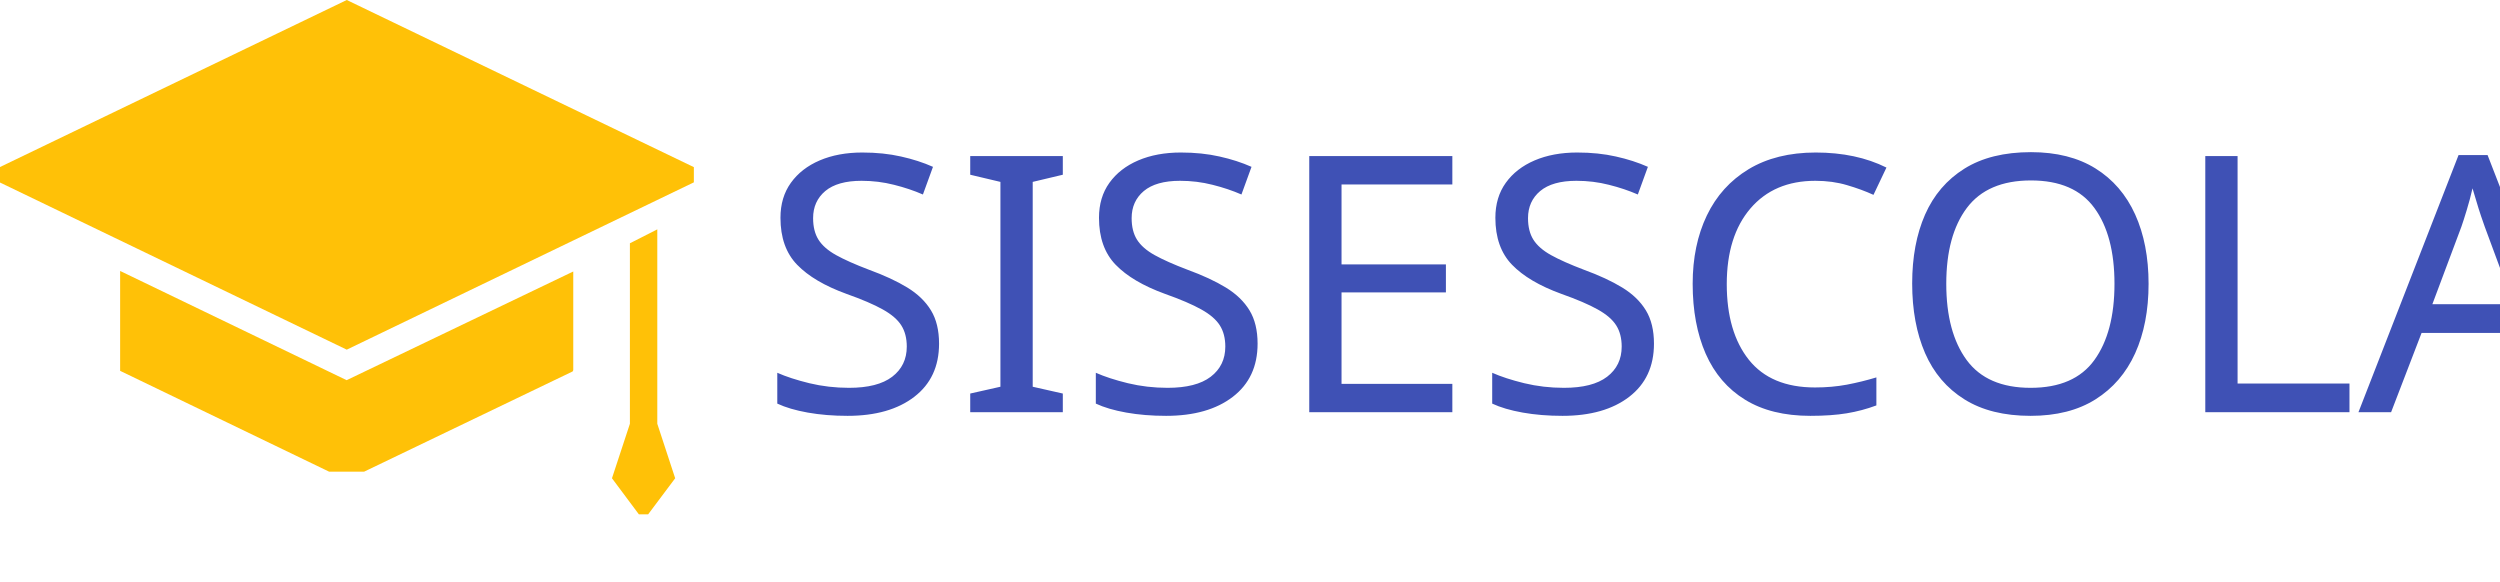
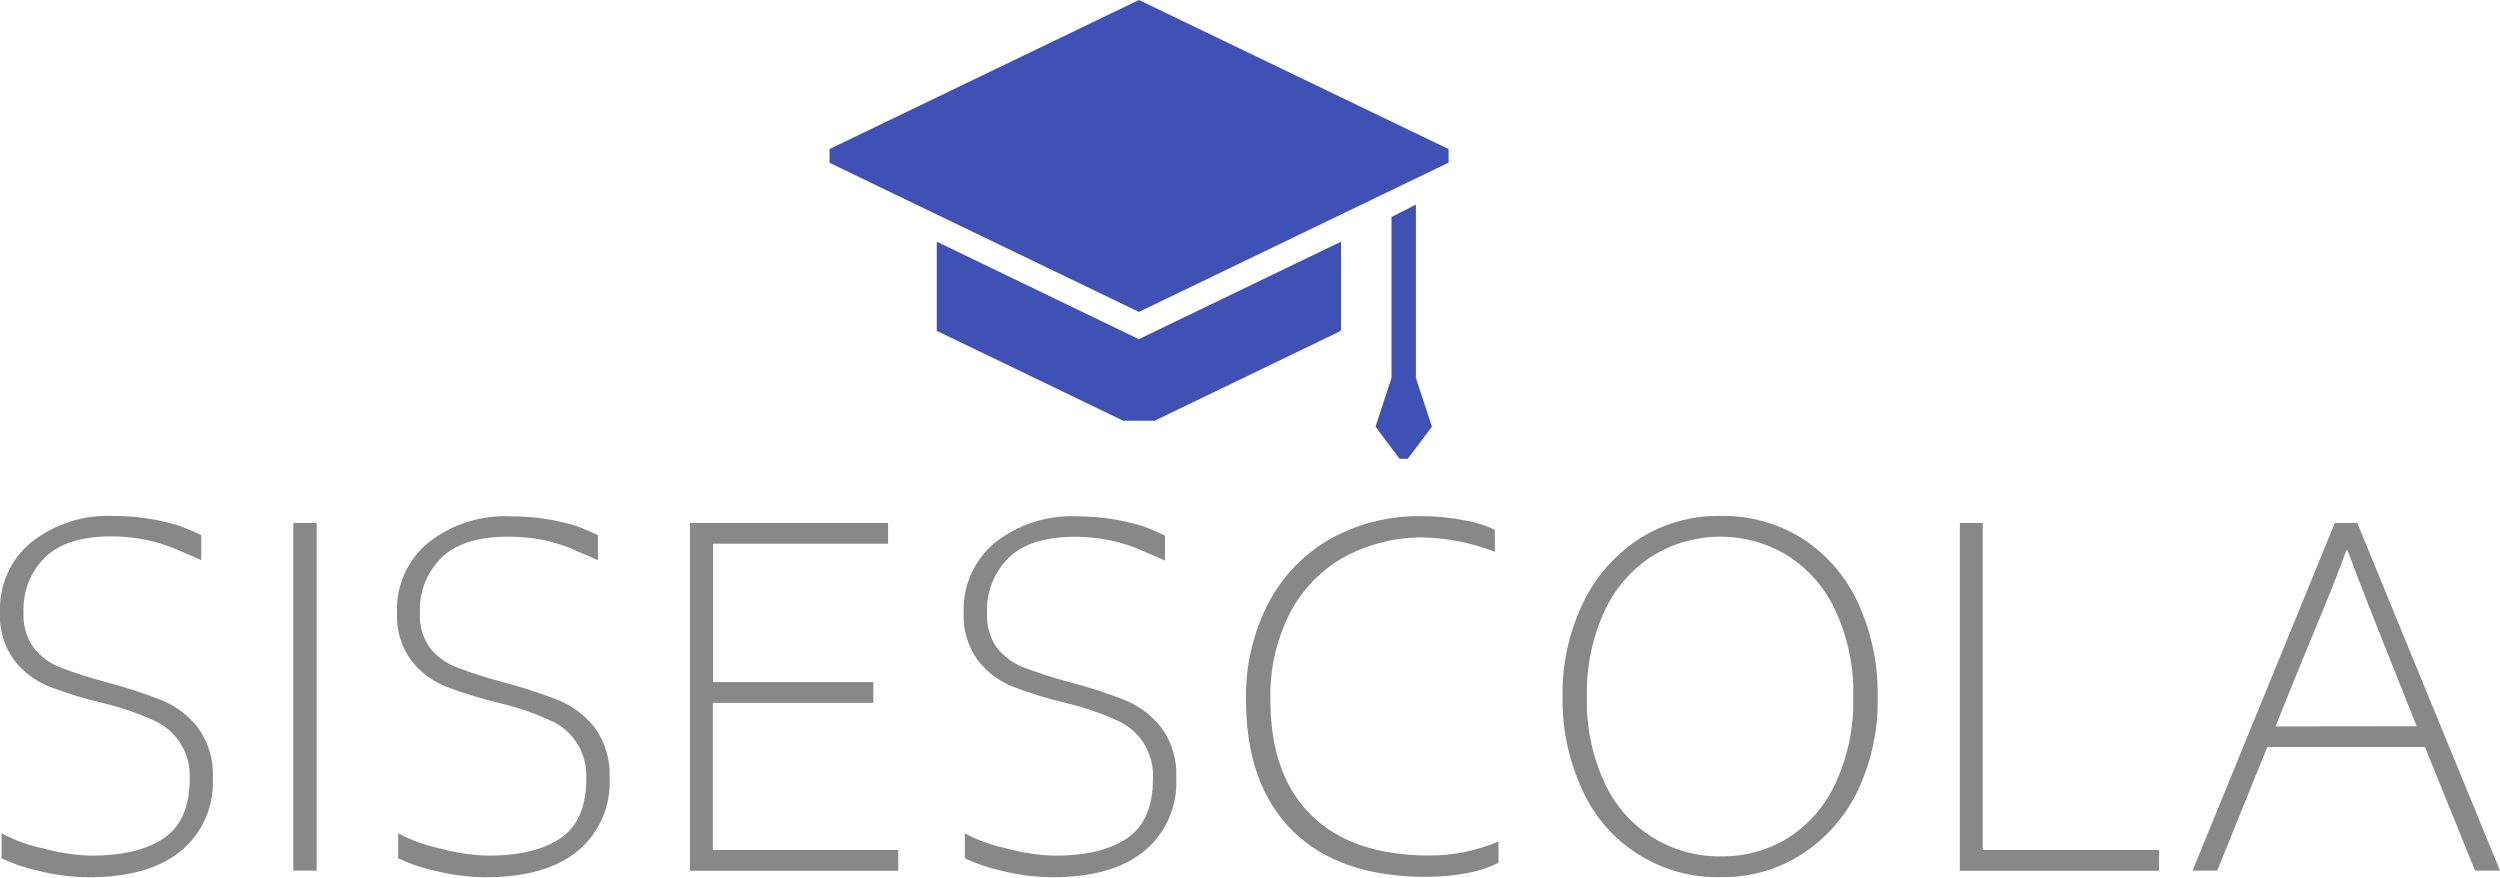
- <svg xmlns="http://www.w3.org/2000/svg" viewBox="0 0 430.78 100.14">
+ <svg xmlns="http://www.w3.org/2000/svg" viewBox="0 0 300 105.25">
  <defs>
-     <style>.cls-1{fill:#ffc107;}.cls-2{font-size:61.81px;fill:#3f51b5;font-family:Kalam-Regular, Kalam;}</style>
+     <style>.cls-1{fill:#3f51b5;}.cls-2{fill:#888;}</style>
  </defs>
  <g id="Camada_2" data-name="Camada 2">
    <g id="Camada_1-2" data-name="Camada 1">
-       <polygon class="cls-1" points="119.56 31.42 119.56 28.8 59.75 0 0 28.78 0 31.45 59.75 60.25 119.56 31.42" />
-       <path class="cls-1" d="M20.7,46.69V63.9l36,17.37h6.05L98.68,64a2.14,2.14,0,0,0,.1-.22v-17L59.73,65.51Z" />
-       <polygon class="cls-1" points="113.26 73.02 113.26 39.52 108.54 41.92 108.54 73.02 105.45 82.41 110.09 88.63 111.68 88.63 116.34 82.41 113.26 73.02" />
-       <text class="cls-2" transform="translate(130.78 71.03)">SISESCOLA</text>
+       <polygon class="cls-1" points="173.83 19.52 173.83 17.89 136.67 0 99.55 17.88 99.55 19.54 136.67 37.43 173.83 19.52" />
+       <path class="cls-1" d="M112.41,29V39.7l22.38,10.79h3.76l22.31-10.76s0-.09.06-.14V29L136.66,40.7Z" />
+       <polygon class="cls-1" points="169.91 45.36 169.91 24.55 166.98 26.04 166.98 45.36 165.06 51.2 167.95 55.06 168.93 55.06 171.83 51.2 169.91 45.36" />
+       <path class="cls-2" d="M.19,103v-3a18.84,18.84,0,0,0,5,1.81,24.47,24.47,0,0,0,5.74.87c3.75,0,6.65-.69,8.72-2.09s3.11-3.76,3.11-7.11a7.25,7.25,0,0,0-3.9-6.84,33.57,33.57,0,0,0-6.49-2.27,49.43,49.43,0,0,1-6.52-2,10.12,10.12,0,0,1-4.16-3.15A9.09,9.09,0,0,1,0,73.42a10.36,10.36,0,0,1,3.76-8.36,14.83,14.83,0,0,1,9.85-3.15,26.74,26.74,0,0,1,7.8,1.15,29.38,29.38,0,0,1,2.74,1.16v3c-1.26-.58-2.35-1-3.26-1.42a20,20,0,0,0-3.27-1,21.74,21.74,0,0,0-4.2-.44c-3.6,0-6.27.84-8,2.5a8.8,8.8,0,0,0-2.6,6.65A6.68,6.68,0,0,0,4,77.67,7.46,7.46,0,0,0,7,80a52.42,52.42,0,0,0,5.78,1.87,58.87,58.87,0,0,1,6.74,2.2,10.6,10.6,0,0,1,4.22,3.24,9.4,9.4,0,0,1,1.8,6.07,10.66,10.66,0,0,1-3.86,8.76q-3.86,3.13-11,3.13a25.67,25.67,0,0,1-6.12-.78A20.7,20.7,0,0,1,.19,103Z" />
+       <path class="cls-2" d="M35.2,62.75H38v41.72H35.2Z" />
+       <path class="cls-2" d="M47.78,103v-3a18.84,18.84,0,0,0,5,1.81,24.54,24.54,0,0,0,5.74.87c3.75,0,6.66-.69,8.73-2.09s3.1-3.76,3.1-7.11a7.21,7.21,0,0,0-3.9-6.84A33.57,33.57,0,0,0,60,84.38a49.92,49.92,0,0,1-6.52-2,10,10,0,0,1-4.15-3.15,9,9,0,0,1-1.69-5.76,10.36,10.36,0,0,1,3.76-8.36,14.83,14.83,0,0,1,9.85-3.15A26.74,26.74,0,0,1,69,63.06a29.63,29.63,0,0,1,2.75,1.16v3c-1.27-.58-2.36-1-3.26-1.42a20.45,20.45,0,0,0-3.28-1A21.74,21.74,0,0,0,61,64.4c-3.6,0-6.27.84-8,2.5a8.77,8.77,0,0,0-2.61,6.65,6.68,6.68,0,0,0,1.14,4.12A7.46,7.46,0,0,0,54.61,80a52.42,52.42,0,0,0,5.78,1.87,58.21,58.21,0,0,1,6.74,2.2,10.7,10.7,0,0,1,4.23,3.24,9.46,9.46,0,0,1,1.79,6.07,10.66,10.66,0,0,1-3.85,8.76q-3.85,3.13-11,3.13a25.67,25.67,0,0,1-6.12-.78A20.7,20.7,0,0,1,47.78,103Z" />
+       <path class="cls-2" d="M82.79,62.75h23.78v2.5h-21v16.6H104.8v2.49H85.54V102h22.25v2.49h-25Z" />
+       <path class="cls-2" d="M115.78,103v-3a18.84,18.84,0,0,0,5,1.81,24.54,24.54,0,0,0,5.75.87c3.74,0,6.65-.69,8.72-2.09s3.1-3.76,3.1-7.11a7.21,7.21,0,0,0-3.9-6.84A33.31,33.31,0,0,0,128,84.38a49.92,49.92,0,0,1-6.52-2,10.09,10.09,0,0,1-4.15-3.15,9.1,9.1,0,0,1-1.69-5.76,10.39,10.39,0,0,1,3.76-8.36,14.83,14.83,0,0,1,9.85-3.15,26.74,26.74,0,0,1,7.8,1.15,29.63,29.63,0,0,1,2.75,1.16v3c-1.27-.58-2.36-1-3.26-1.42a20.45,20.45,0,0,0-3.28-1,21.74,21.74,0,0,0-4.2-.44c-3.6,0-6.27.84-8,2.5a8.77,8.77,0,0,0-2.61,6.65,6.68,6.68,0,0,0,1.14,4.12A7.49,7.49,0,0,0,122.62,80a51.4,51.4,0,0,0,5.77,1.87,58.21,58.21,0,0,1,6.74,2.2,10.7,10.7,0,0,1,4.23,3.24,9.46,9.46,0,0,1,1.79,6.07,10.66,10.66,0,0,1-3.85,8.76q-3.86,3.13-11,3.13a25.67,25.67,0,0,1-6.12-.78A20.7,20.7,0,0,1,115.78,103Z" />
+       <path class="cls-2" d="M149.52,84a24.31,24.31,0,0,1,2.65-11.56,19,19,0,0,1,7.44-7.76,21.74,21.74,0,0,1,11-2.74,26,26,0,0,1,5.11.5,12.4,12.4,0,0,1,3.66,1.15v2.62a25.85,25.85,0,0,0-8.52-1.72,19.53,19.53,0,0,0-9.3,2.22,16.22,16.22,0,0,0-6.64,6.62A21.58,21.58,0,0,0,152.45,84q0,9,4.91,13.83t14.16,4.83a21.19,21.19,0,0,0,8.3-1.68v2.56a14.12,14.12,0,0,1-3.89,1.25,26.11,26.11,0,0,1-4.82.43q-10.43,0-16-5.52T149.52,84Z" />
+       <path class="cls-2" d="M187.5,83.63a25.24,25.24,0,0,1,2.41-11.18,19,19,0,0,1,6.73-7.75,17.58,17.58,0,0,1,9.77-2.79,17.92,17.92,0,0,1,10,2.79A18.32,18.32,0,0,1,223,72.42a26,26,0,0,1,2.32,11.21A25.06,25.06,0,0,1,223,94.74a18.85,18.85,0,0,1-6.7,7.72,17.38,17.38,0,0,1-9.69,2.79,17.73,17.73,0,0,1-16.74-10.47A25.74,25.74,0,0,1,187.5,83.63Zm34.89,0a23.31,23.31,0,0,0-2.13-10.35,15.52,15.52,0,0,0-5.75-6.61,15.5,15.5,0,0,0-16.15,0,15.53,15.53,0,0,0-5.79,6.61,23.17,23.17,0,0,0-2.14,10.35A23.11,23.11,0,0,0,192.58,94a15.1,15.1,0,0,0,14,8.76,14.86,14.86,0,0,0,8-2.22A15.37,15.37,0,0,0,220.26,94,23.25,23.25,0,0,0,222.39,83.63Z" />
+       <path class="cls-2" d="M235.18,62.75h2.75V102h21.16v2.49H235.18Z" />
+       <path class="cls-2" d="M263.11,104.47l17.07-41.72h2.69L300,104.47h-3l-6-14.82H272.07l-6,14.82ZM290,87.15l-1.59-4q-5.22-13-6.71-17.14h-.13q-1.27,3.57-4.21,10.58-.9,2.16-4.3,10.58Z" />
    </g>
  </g>
</svg>
